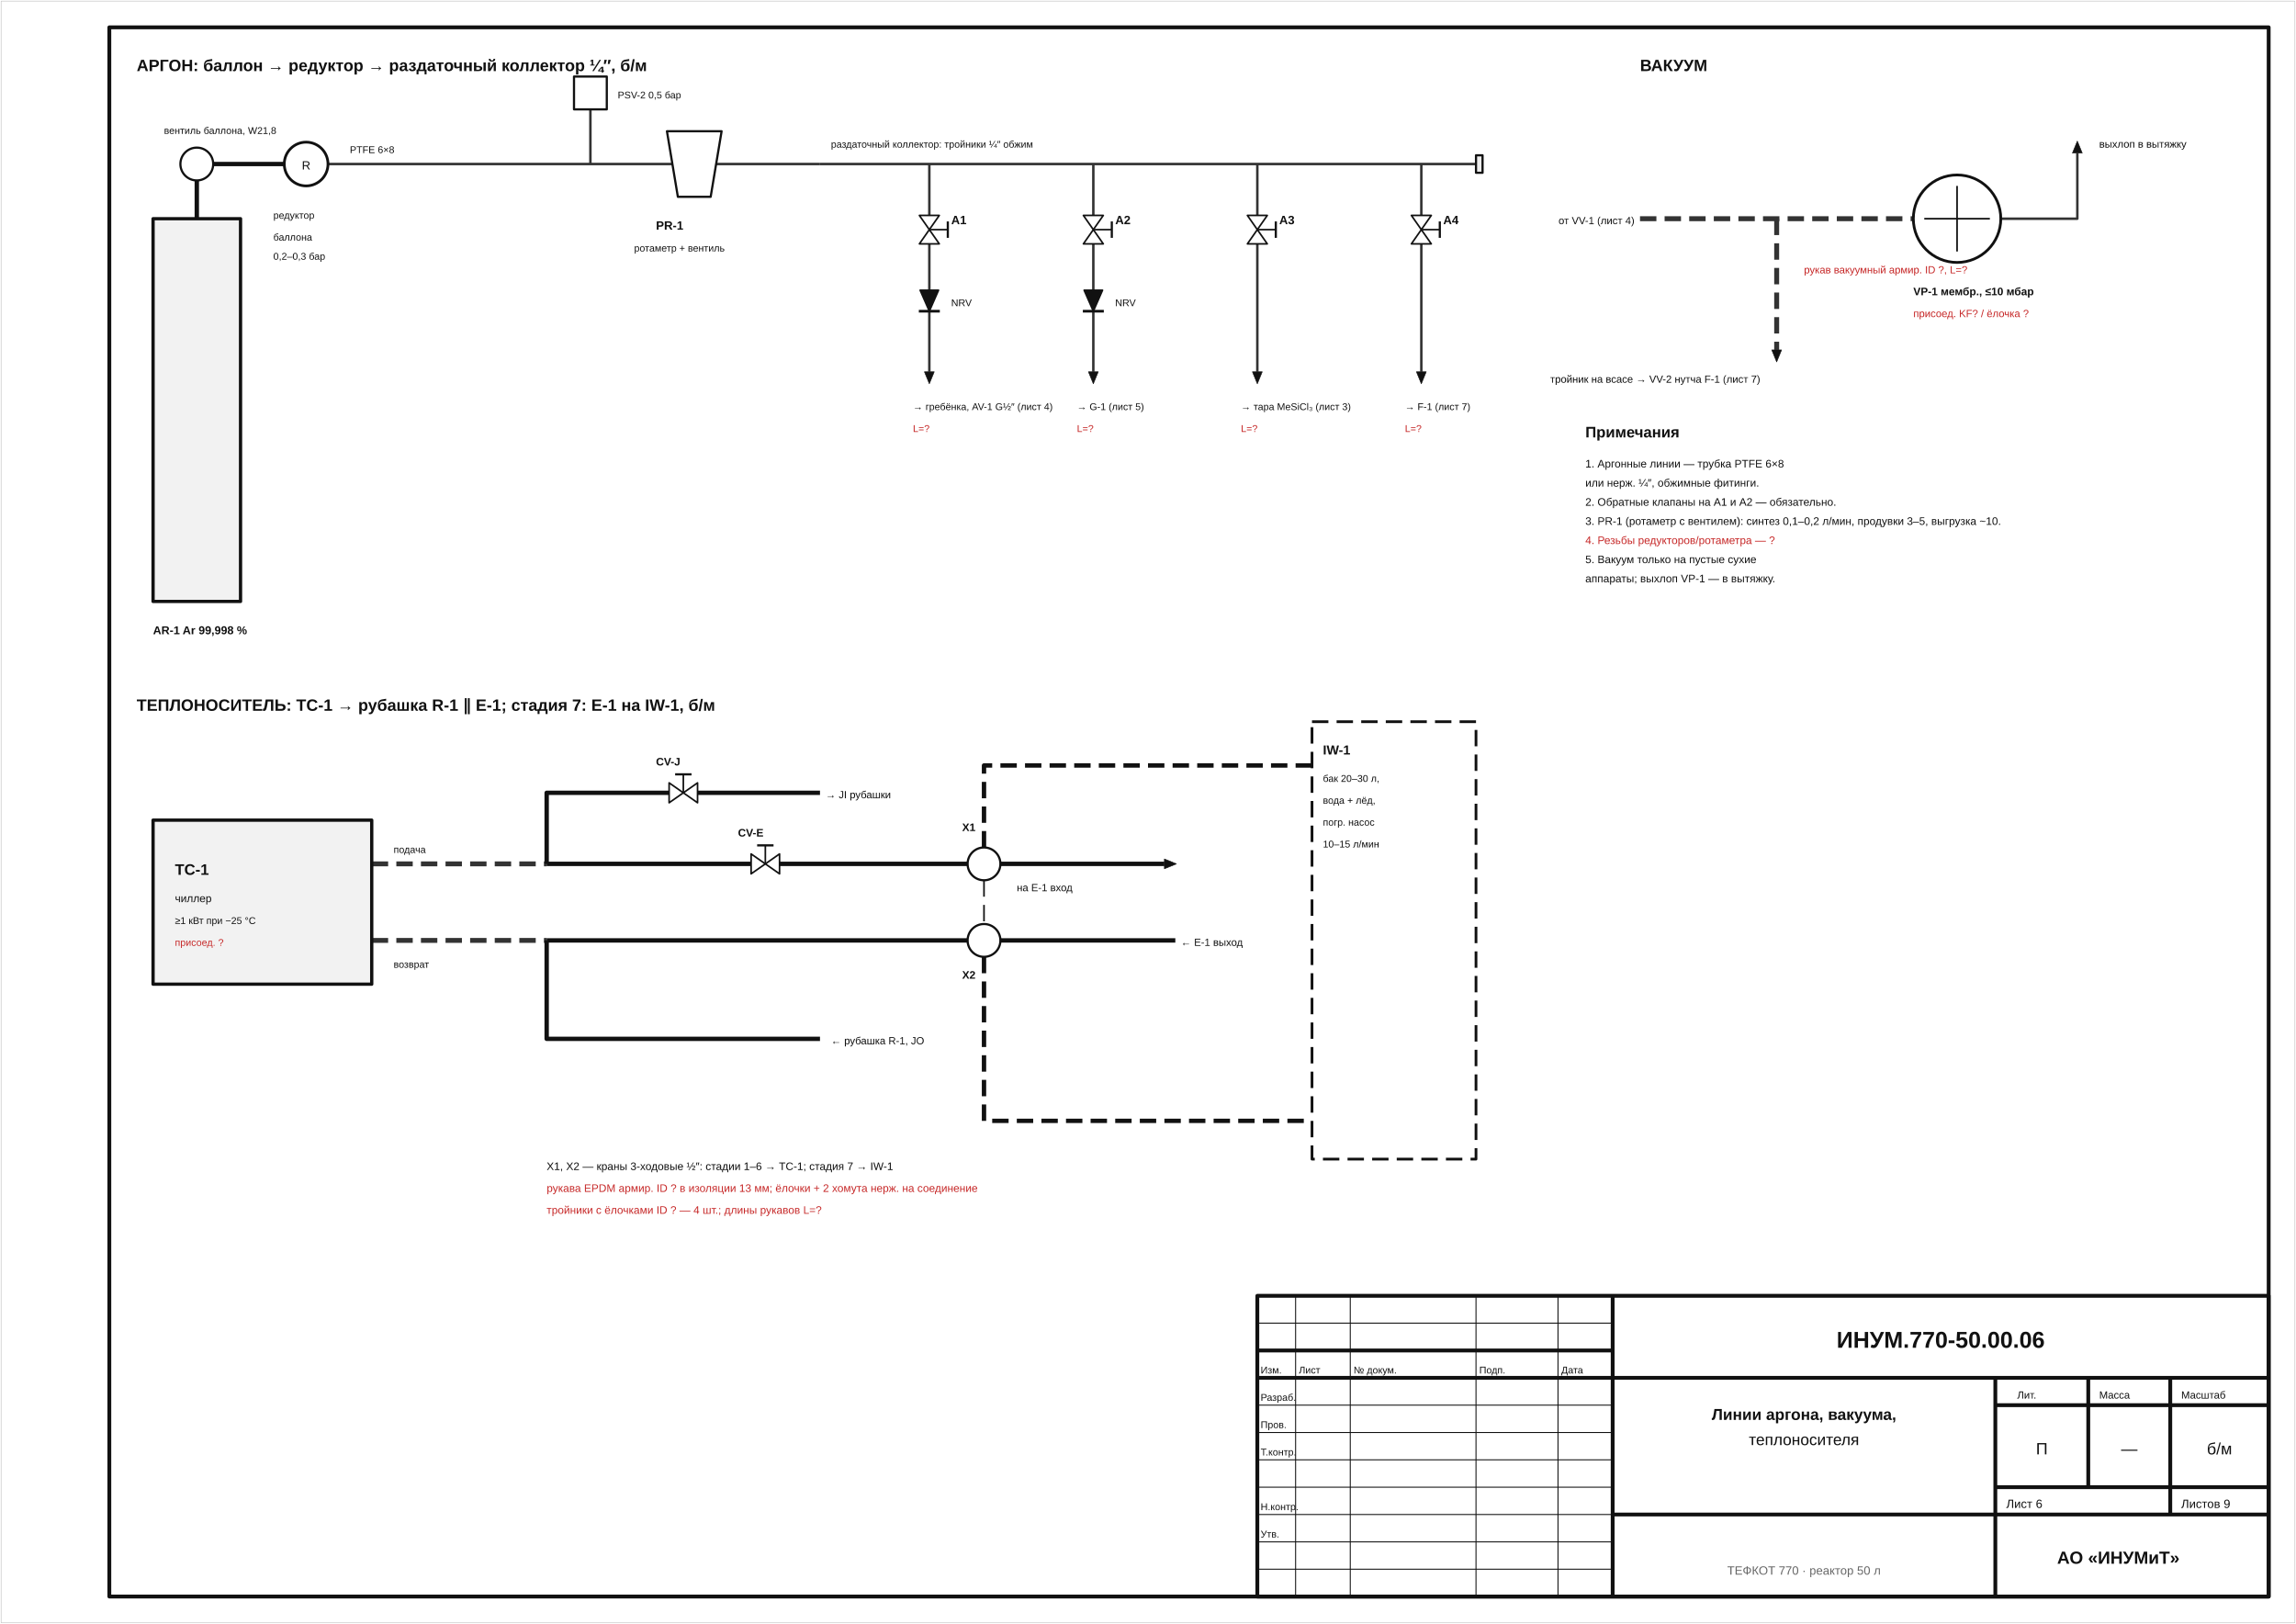
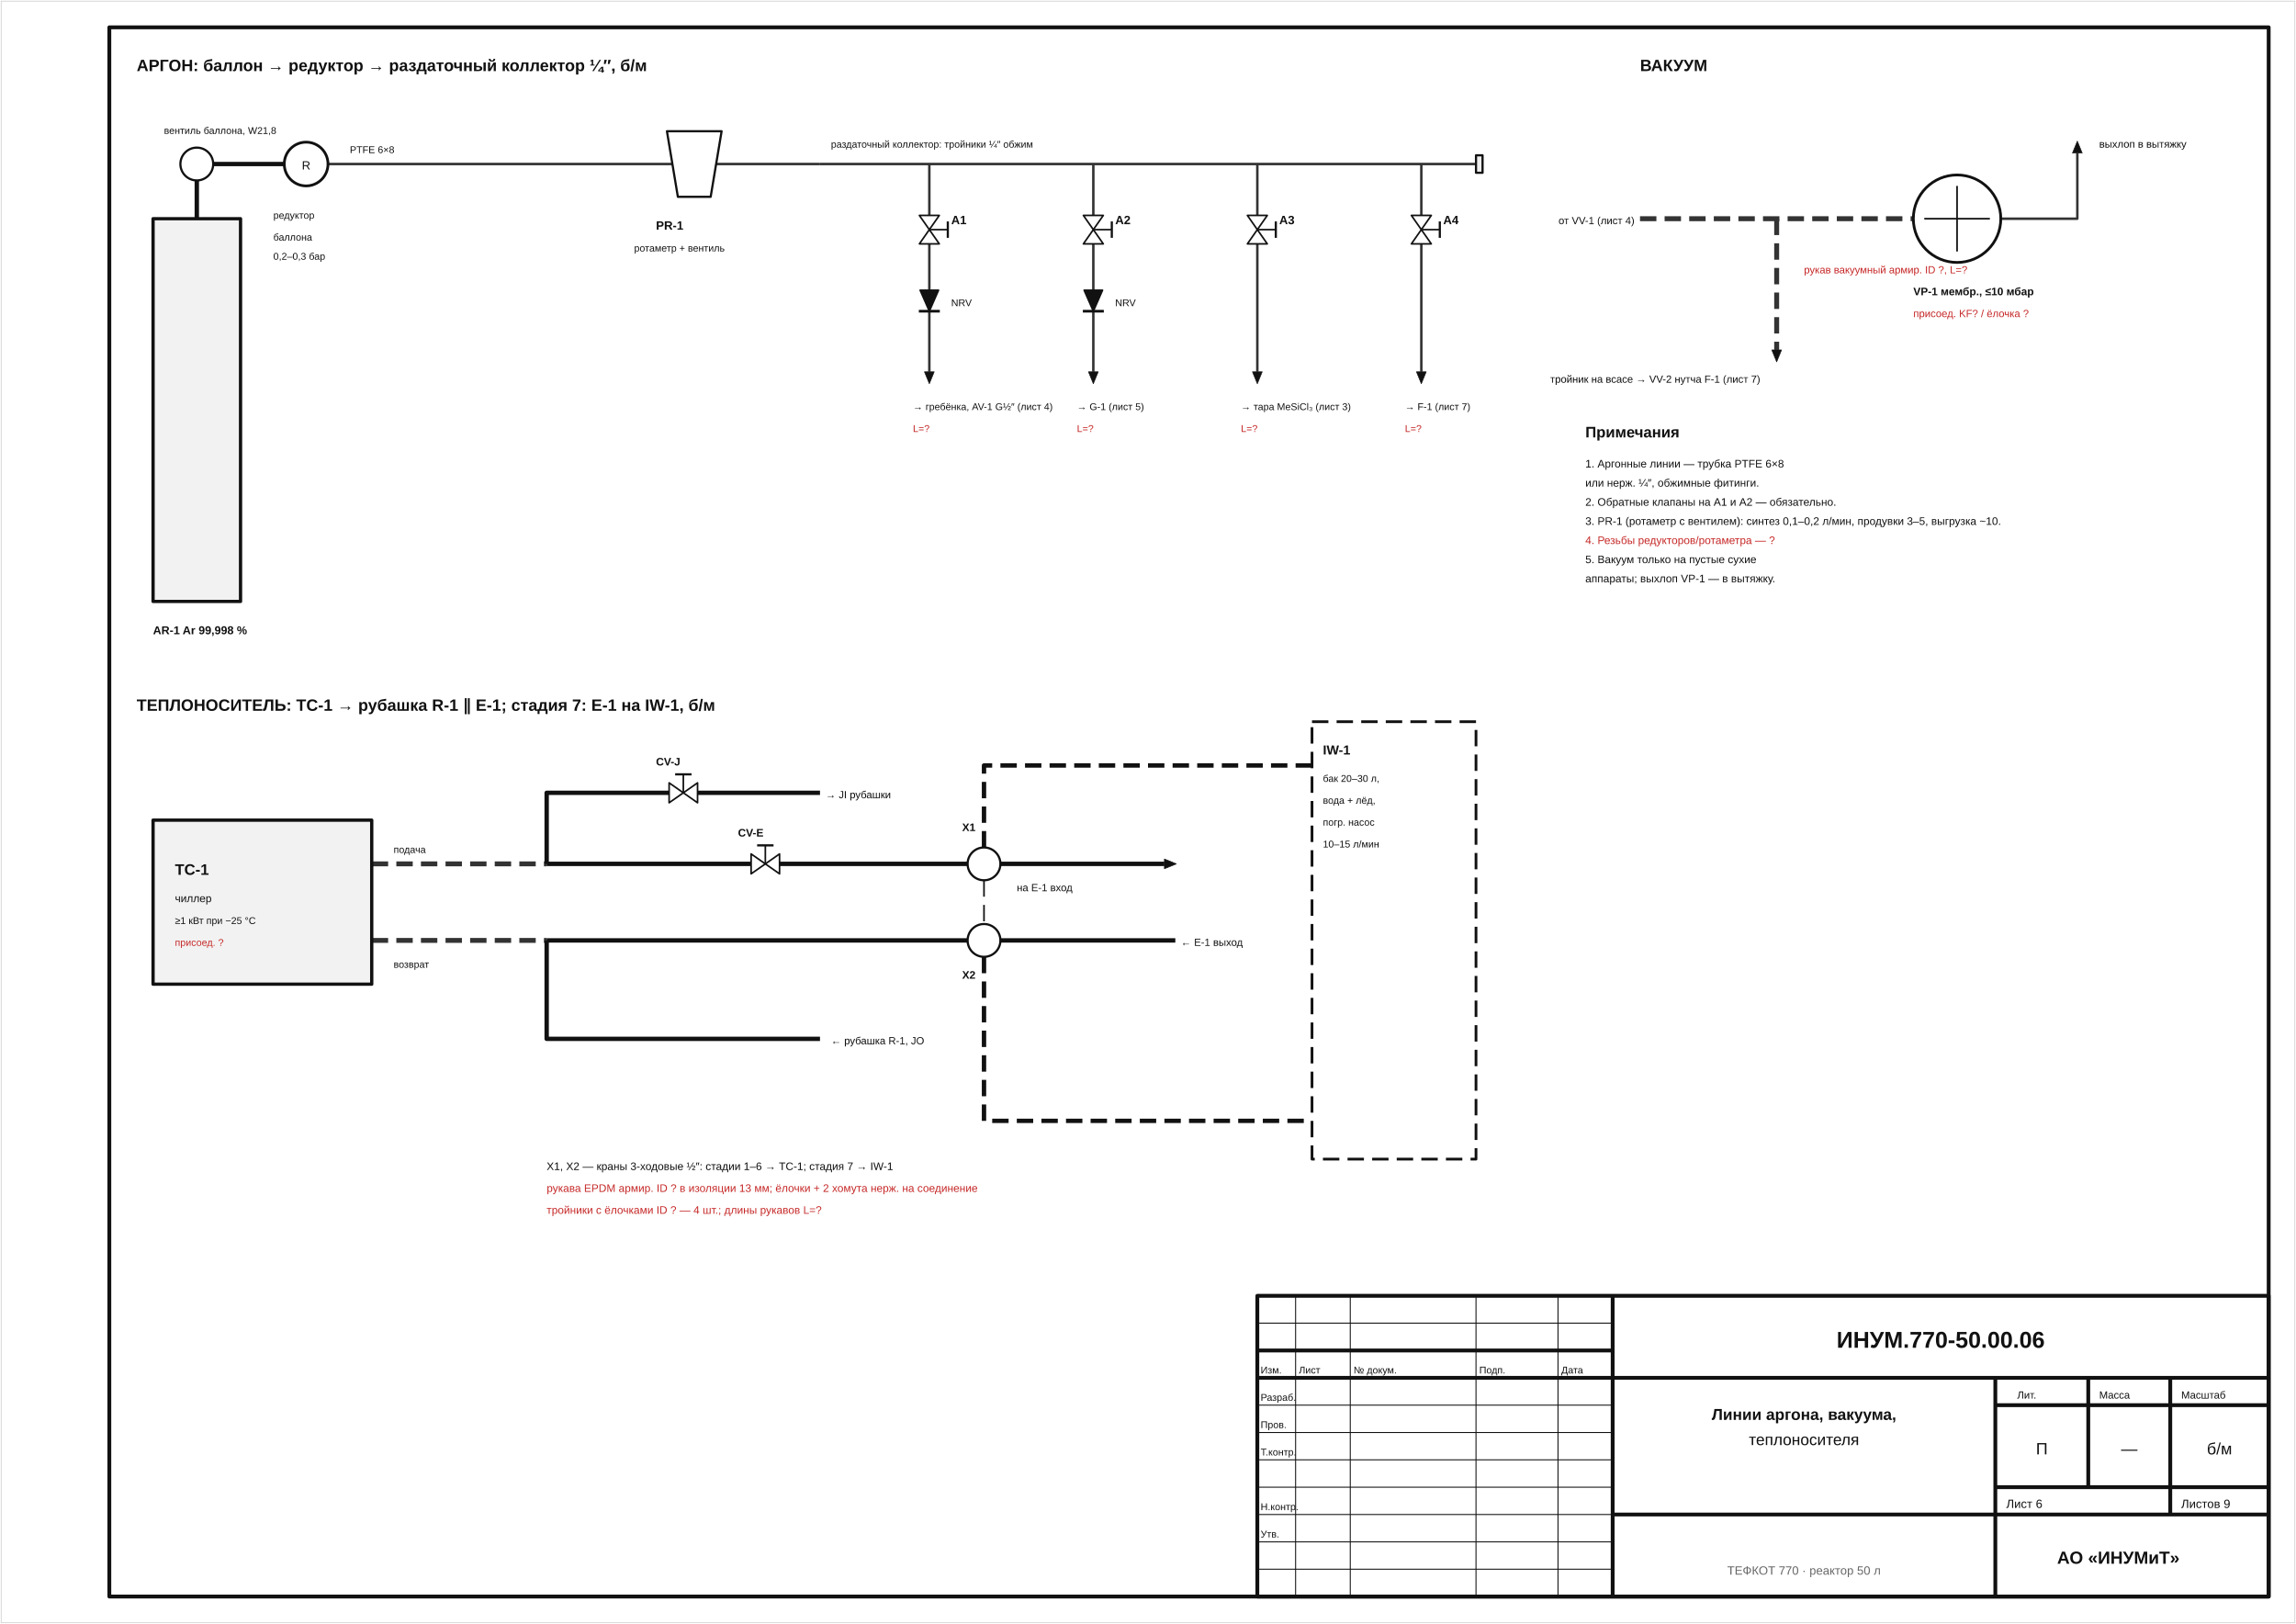
<svg xmlns="http://www.w3.org/2000/svg" viewBox="0 0 420.0 297.0" width="420.0mm" height="297.0mm" font-family="Arial, 'Liberation Sans', sans-serif">
  <rect width="100%" height="100%" fill="#fff" />
  <path d="M230.00,247.00 L295.00,247.00" fill="none" stroke="#111111" stroke-width="0.7" stroke-linejoin="round" />
  <path d="M230.00,252.00 L295.00,252.00" fill="none" stroke="#111111" stroke-width="0.7" stroke-linejoin="round" />
  <path d="M295.00,237.00 L295.00,292.00" fill="none" stroke="#111111" stroke-width="0.7" stroke-linejoin="round" />
  <path d="M295.00,252.00 L415.00,252.00" fill="none" stroke="#111111" stroke-width="0.7" stroke-linejoin="round" />
  <path d="M365.00,252.00 L365.00,292.00" fill="none" stroke="#111111" stroke-width="0.7" stroke-linejoin="round" />
  <path d="M295.00,277.00 L415.00,277.00" fill="none" stroke="#111111" stroke-width="0.7" stroke-linejoin="round" />
  <path d="M365.00,257.00 L415.00,257.00" fill="none" stroke="#111111" stroke-width="0.7" stroke-linejoin="round" />
  <path d="M365.00,272.00 L415.00,272.00" fill="none" stroke="#111111" stroke-width="0.7" stroke-linejoin="round" />
  <path d="M382.00,252.00 L382.00,272.00" fill="none" stroke="#111111" stroke-width="0.7" stroke-linejoin="round" />
  <path d="M397.00,252.00 L397.00,272.00" fill="none" stroke="#111111" stroke-width="0.7" stroke-linejoin="round" />
  <path d="M397.00,272.00 L397.00,277.00" fill="none" stroke="#111111" stroke-width="0.7" stroke-linejoin="round" />
  <path d="M36.00,40.00 L36.00,33.00" fill="none" stroke="#111111" stroke-width="0.8" stroke-linejoin="round" />
  <path d="M39.00,30.00 L52.00,30.00" fill="none" stroke="#111111" stroke-width="0.8" stroke-linejoin="round" />
  <path d="M60.00,30.00 L150.00,30.00" fill="none" stroke="#333333" stroke-width="0.45" stroke-linejoin="round" />
-   <path d="M108.00,30.00 L108.00,20.00" fill="none" stroke="#333333" stroke-width="0.45" stroke-linejoin="round" />
  <path d="M150.00,30.00 L270.00,30.00" fill="none" stroke="#333333" stroke-width="0.45" stroke-linejoin="round" />
  <path d="M170.00,30.00 L170.00,39.40" fill="none" stroke="#333333" stroke-width="0.45" stroke-linejoin="round" />
  <path d="M170.00,44.60 L170.00,53.08" fill="none" stroke="#333333" stroke-width="0.45" stroke-linejoin="round" />
  <path d="M170.00,56.92 L170.00,68.00" fill="none" stroke="#333333" stroke-width="0.45" stroke-linejoin="round" />
  <path d="M200.00,30.00 L200.00,39.40" fill="none" stroke="#333333" stroke-width="0.45" stroke-linejoin="round" />
  <path d="M200.00,44.60 L200.00,53.08" fill="none" stroke="#333333" stroke-width="0.45" stroke-linejoin="round" />
  <path d="M200.00,56.92 L200.00,68.00" fill="none" stroke="#333333" stroke-width="0.45" stroke-linejoin="round" />
  <path d="M230.00,30.00 L230.00,39.40" fill="none" stroke="#333333" stroke-width="0.45" stroke-linejoin="round" />
  <path d="M230.00,44.60 L230.00,68.00" fill="none" stroke="#333333" stroke-width="0.45" stroke-linejoin="round" />
  <path d="M260.00,30.00 L260.00,39.40" fill="none" stroke="#333333" stroke-width="0.45" stroke-linejoin="round" />
  <path d="M260.00,44.60 L260.00,68.00" fill="none" stroke="#333333" stroke-width="0.45" stroke-linejoin="round" />
  <path d="M300.00,40.00 L350.00,40.00" fill="none" stroke="#333333" stroke-width="0.9" stroke-dasharray="3 1.5" stroke-linejoin="round" />
  <path d="M325.00,40.00 L325.00,64.00" fill="none" stroke="#333333" stroke-width="0.9" stroke-dasharray="3 1.5" stroke-linejoin="round" />
  <path d="M366.00,40.00 L380.00,40.00 L380.00,28.00" fill="none" stroke="#333333" stroke-width="0.45" stroke-linejoin="round" />
  <path d="M68.00,158.00 L100.00,158.00" fill="none" stroke="#333333" stroke-width="0.9" stroke-dasharray="3 1.5" stroke-linejoin="round" />
  <path d="M68.00,172.00 L100.00,172.00" fill="none" stroke="#333333" stroke-width="0.9" stroke-dasharray="3 1.5" stroke-linejoin="round" />
  <path d="M100.00,158.00 L100.00,145.00 L122.40,145.00" fill="none" stroke="#111111" stroke-width="0.8" stroke-linejoin="round" />
  <path d="M127.60,145.00 L150.00,145.00" fill="none" stroke="#111111" stroke-width="0.8" stroke-linejoin="round" />
  <path d="M100.00,158.00 L137.40,158.00" fill="none" stroke="#111111" stroke-width="0.8" stroke-linejoin="round" />
  <path d="M142.60,158.00 L177.00,158.00" fill="none" stroke="#111111" stroke-width="0.8" stroke-linejoin="round" />
  <path d="M183.00,158.00 L213.00,158.00" fill="none" stroke="#111111" stroke-width="0.8" stroke-linejoin="round" />
  <path d="M100.00,172.00 L100.00,190.00 L150.00,190.00" fill="none" stroke="#111111" stroke-width="0.8" stroke-linejoin="round" />
  <path d="M100.00,172.00 L177.00,172.00" fill="none" stroke="#111111" stroke-width="0.8" stroke-linejoin="round" />
  <path d="M183.00,172.00 L215.00,172.00" fill="none" stroke="#111111" stroke-width="0.8" stroke-linejoin="round" />
  <path d="M180.00,155.00 L180.00,140.00 L240.00,140.00" fill="none" stroke="#111111" stroke-width="0.8" stroke-dasharray="3 1.5" stroke-linejoin="round" />
  <path d="M180.00,175.00 L180.00,205.00 L240.00,205.00" fill="none" stroke="#111111" stroke-width="0.8" stroke-dasharray="3 1.5" stroke-linejoin="round" />
  <path d="M0.20,0.20 L419.80,0.20 L419.80,296.80 L0.20,296.80 Z" fill="none" stroke="#bbbbbb" stroke-width="0.1" stroke-linejoin="round" />
  <path d="M20.00,5.00 L415.00,5.00 L415.00,292.00 L20.00,292.00 Z" fill="none" stroke="#111111" stroke-width="0.7" stroke-linejoin="round" />
  <path d="M230.00,237.00 L415.00,237.00 L415.00,292.00 L230.00,292.00 Z" fill="none" stroke="#111111" stroke-width="0.7" stroke-linejoin="round" />
  <path d="M230.00,242.00 L295.00,242.00" fill="none" stroke="#111111" stroke-width="0.18" stroke-linejoin="round" />
  <path d="M230.00,257.00 L295.00,257.00" fill="none" stroke="#111111" stroke-width="0.18" stroke-linejoin="round" />
  <path d="M230.00,262.00 L295.00,262.00" fill="none" stroke="#111111" stroke-width="0.18" stroke-linejoin="round" />
  <path d="M230.00,267.00 L295.00,267.00" fill="none" stroke="#111111" stroke-width="0.18" stroke-linejoin="round" />
  <path d="M230.00,272.00 L295.00,272.00" fill="none" stroke="#111111" stroke-width="0.18" stroke-linejoin="round" />
  <path d="M230.00,277.00 L295.00,277.00" fill="none" stroke="#111111" stroke-width="0.18" stroke-linejoin="round" />
  <path d="M230.00,282.00 L295.00,282.00" fill="none" stroke="#111111" stroke-width="0.18" stroke-linejoin="round" />
  <path d="M230.00,287.00 L295.00,287.00" fill="none" stroke="#111111" stroke-width="0.18" stroke-linejoin="round" />
  <path d="M237.00,237.00 L237.00,292.00" fill="none" stroke="#111111" stroke-width="0.18" stroke-linejoin="round" />
  <path d="M247.00,237.00 L247.00,292.00" fill="none" stroke="#111111" stroke-width="0.18" stroke-linejoin="round" />
  <path d="M270.00,237.00 L270.00,292.00" fill="none" stroke="#111111" stroke-width="0.18" stroke-linejoin="round" />
  <path d="M285.00,237.00 L285.00,292.00" fill="none" stroke="#111111" stroke-width="0.18" stroke-linejoin="round" />
  <text x="230.60" y="251.20" font-size="1.8" text-anchor="start" fill="#111111">Изм.</text>
  <text x="237.60" y="251.20" font-size="1.8" text-anchor="start" fill="#111111">Лист</text>
  <text x="247.60" y="251.20" font-size="1.8" text-anchor="start" fill="#111111">№ докум.</text>
  <text x="270.60" y="251.20" font-size="1.8" text-anchor="start" fill="#111111">Подп.</text>
  <text x="285.60" y="251.20" font-size="1.8" text-anchor="start" fill="#111111">Дата</text>
  <text x="230.60" y="256.20" font-size="1.8" text-anchor="start" fill="#111111">Разраб.</text>
  <text x="230.60" y="261.20" font-size="1.8" text-anchor="start" fill="#111111">Пров.</text>
  <text x="230.60" y="266.20" font-size="1.8" text-anchor="start" fill="#111111">Т.контр.</text>
  <text x="230.60" y="276.20" font-size="1.8" text-anchor="start" fill="#111111">Н.контр.</text>
  <text x="230.60" y="281.20" font-size="1.8" text-anchor="start" fill="#111111">Утв.</text>
  <text x="248.60" y="256.20" font-size="1.8" text-anchor="start" fill="#111111" />
  <text x="355.00" y="246.50" font-size="4.2" text-anchor="middle" fill="#111111" font-weight="bold">ИНУМ.770-50.00.06</text>
  <text x="330.00" y="259.70" font-size="2.9" text-anchor="middle" fill="#111111" font-weight="bold">Линии аргона, вакуума,</text>
  <text x="330.00" y="264.30" font-size="2.9" text-anchor="middle" fill="#111111">теплоносителя</text>
  <text x="369.00" y="255.80" font-size="1.9" text-anchor="start" fill="#111111">Лит.</text>
  <text x="384.00" y="255.80" font-size="1.9" text-anchor="start" fill="#111111">Масса</text>
  <text x="399.00" y="255.80" font-size="1.9" text-anchor="start" fill="#111111">Масштаб</text>
  <text x="373.50" y="266.00" font-size="3" text-anchor="middle" fill="#111111">П</text>
  <text x="389.50" y="266.00" font-size="3" text-anchor="middle" fill="#111111">—</text>
  <text x="406.00" y="266.00" font-size="3" text-anchor="middle" fill="#111111">б/м</text>
  <text x="367.00" y="275.80" font-size="2.2" text-anchor="start" fill="#111111">Лист 6</text>
  <text x="399.00" y="275.80" font-size="2.2" text-anchor="start" fill="#111111">Листов 9</text>
  <text x="387.50" y="286.00" font-size="3.2" text-anchor="middle" fill="#111111" font-weight="bold">АО «ИНУМиТ»</text>
  <text x="330.00" y="288.00" font-size="2.2" text-anchor="middle" fill="#666666">ТЕФКОТ 770 · реактор 50 л</text>
  <text x="25.00" y="13.00" font-size="3.0" text-anchor="start" fill="#111111" font-weight="bold">АРГОН: баллон → редуктор → раздаточный коллектор ¼″, б/м</text>
  <path d="M28.00,40.00 L44.00,40.00 L44.00,110.00 L28.00,110.00 Z" fill="#f2f2f2" stroke="#111111" stroke-width="0.6" stroke-linejoin="round" />
  <text x="28.00" y="116.00" font-size="2.1" text-anchor="start" fill="#111111" font-weight="bold">AR-1 Ar 99,998 %</text>
  <circle cx="36.00" cy="30.00" r="3.00" fill="#ffffff" stroke="#111111" stroke-width="0.4" />
  <text x="30.00" y="24.50" font-size="1.8" text-anchor="start" fill="#111111">вентиль баллона, W21,8</text>
  <circle cx="56.00" cy="30.00" r="4.00" fill="#ffffff" stroke="#111111" stroke-width="0.5" />
  <text x="56.00" y="31.00" font-size="2.2" text-anchor="middle" fill="#111111">R</text>
  <text x="50.00" y="40.00" font-size="1.8" text-anchor="start" fill="#111111">редуктор</text>
  <text x="50.00" y="44.00" font-size="1.8" text-anchor="start" fill="#111111">баллона</text>
  <text x="50.00" y="47.50" font-size="1.8" text-anchor="start" fill="#111111">0,2–0,3 бар</text>
  <text x="64.00" y="28.00" font-size="1.8" text-anchor="start" fill="#111111">PTFE 6×8</text>
-   <path d="M105.00,14.00 L111.00,14.00 L111.00,20.00 L105.00,20.00 Z" fill="#ffffff" stroke="#111111" stroke-width="0.4" stroke-linejoin="round" />
-   <text x="113.00" y="18.00" font-size="1.8" text-anchor="start" fill="#111111">PSV-2 0,5 бар</text>
  <path d="M122.00,24.00 L132.00,24.00 L130.00,36.00 L124.00,36.00 Z" fill="#ffffff" stroke="#111111" stroke-width="0.4" stroke-linejoin="round" />
  <text x="120.00" y="42.00" font-size="2.2" text-anchor="start" fill="#111111" font-weight="bold">PR-1</text>
  <text x="116.00" y="46.00" font-size="1.8" text-anchor="start" fill="#111111">ротаметр + вентиль</text>
  <path d="M270.00,28.40 L271.20,28.40 L271.20,31.60 L270.00,31.60 Z" fill="#eeeeee" stroke="#111111" stroke-width="0.4" stroke-linejoin="round" />
  <text x="152.00" y="27.00" font-size="1.8" text-anchor="start" fill="#111111">раздаточный коллектор: тройники ¼″ обжим</text>
  <path d="M170.00,70.20 L169.10,68.00 L170.90,68.00 Z" fill="#111111" stroke="#111111" stroke-width="0.1" stroke-linejoin="round" />
  <path d="M168.18,39.40 L171.82,44.60 L168.18,44.60 L171.82,39.40 Z" fill="#ffffff" stroke="#111111" stroke-width="0.3" stroke-linejoin="round" />
  <path d="M170.00,42.00 L173.38,42.00" fill="none" stroke="#111111" stroke-width="0.3" stroke-linejoin="round" />
  <path d="M173.38,40.50 L173.38,43.50" fill="none" stroke="#111111" stroke-width="0.4" stroke-linejoin="round" />
  <text x="174.00" y="41.00" font-size="2.2" text-anchor="start" fill="#111111" font-weight="bold">A1</text>
  <path d="M170.00,56.92 L168.32,53.08 L171.68,53.08 Z" fill="#111111" stroke="#111111" stroke-width="0.3" stroke-linejoin="round" />
  <path d="M168.08,56.92 L171.92,56.92" fill="none" stroke="#111111" stroke-width="0.5" stroke-linejoin="round" />
  <text x="174.00" y="56.00" font-size="1.8" text-anchor="start" fill="#111111">NRV</text>
  <text x="167.00" y="75.00" font-size="1.8" text-anchor="start" fill="#111111">→ гребёнка, AV-1 G½″ (лист 4)</text>
  <text x="167.00" y="79.00" font-size="1.8" text-anchor="start" fill="#c62828">L=?</text>
  <path d="M200.00,70.20 L199.10,68.00 L200.90,68.00 Z" fill="#111111" stroke="#111111" stroke-width="0.1" stroke-linejoin="round" />
  <path d="M198.18,39.40 L201.82,44.60 L198.18,44.60 L201.82,39.40 Z" fill="#ffffff" stroke="#111111" stroke-width="0.3" stroke-linejoin="round" />
  <path d="M200.00,42.00 L203.38,42.00" fill="none" stroke="#111111" stroke-width="0.3" stroke-linejoin="round" />
  <path d="M203.38,40.50 L203.38,43.50" fill="none" stroke="#111111" stroke-width="0.4" stroke-linejoin="round" />
  <text x="204.00" y="41.00" font-size="2.2" text-anchor="start" fill="#111111" font-weight="bold">A2</text>
  <path d="M200.00,56.92 L198.32,53.08 L201.68,53.08 Z" fill="#111111" stroke="#111111" stroke-width="0.3" stroke-linejoin="round" />
  <path d="M198.08,56.92 L201.92,56.92" fill="none" stroke="#111111" stroke-width="0.5" stroke-linejoin="round" />
  <text x="204.00" y="56.00" font-size="1.8" text-anchor="start" fill="#111111">NRV</text>
  <text x="197.00" y="75.00" font-size="1.8" text-anchor="start" fill="#111111">→ G-1 (лист 5)</text>
  <text x="197.00" y="79.00" font-size="1.8" text-anchor="start" fill="#c62828">L=?</text>
  <path d="M230.00,70.20 L229.10,68.00 L230.90,68.00 Z" fill="#111111" stroke="#111111" stroke-width="0.1" stroke-linejoin="round" />
  <path d="M228.18,39.40 L231.82,44.60 L228.18,44.60 L231.82,39.40 Z" fill="#ffffff" stroke="#111111" stroke-width="0.3" stroke-linejoin="round" />
  <path d="M230.00,42.00 L233.38,42.00" fill="none" stroke="#111111" stroke-width="0.3" stroke-linejoin="round" />
  <path d="M233.38,40.50 L233.38,43.50" fill="none" stroke="#111111" stroke-width="0.4" stroke-linejoin="round" />
  <text x="234.00" y="41.00" font-size="2.2" text-anchor="start" fill="#111111" font-weight="bold">A3</text>
  <text x="227.00" y="75.00" font-size="1.8" text-anchor="start" fill="#111111">→ тара MeSiCl₃ (лист 3)</text>
  <text x="227.00" y="79.00" font-size="1.8" text-anchor="start" fill="#c62828">L=?</text>
  <path d="M260.00,70.20 L259.10,68.00 L260.90,68.00 Z" fill="#111111" stroke="#111111" stroke-width="0.1" stroke-linejoin="round" />
  <path d="M258.18,39.40 L261.82,44.60 L258.18,44.60 L261.82,39.40 Z" fill="#ffffff" stroke="#111111" stroke-width="0.3" stroke-linejoin="round" />
  <path d="M260.00,42.00 L263.38,42.00" fill="none" stroke="#111111" stroke-width="0.3" stroke-linejoin="round" />
  <path d="M263.38,40.50 L263.38,43.50" fill="none" stroke="#111111" stroke-width="0.4" stroke-linejoin="round" />
  <text x="264.00" y="41.00" font-size="2.2" text-anchor="start" fill="#111111" font-weight="bold">A4</text>
  <text x="257.00" y="75.00" font-size="1.8" text-anchor="start" fill="#111111">→ F-1 (лист 7)</text>
  <text x="257.00" y="79.00" font-size="1.8" text-anchor="start" fill="#c62828">L=?</text>
  <text x="300.00" y="13.00" font-size="3.0" text-anchor="start" fill="#111111" font-weight="bold">ВАКУУМ</text>
  <text x="299.00" y="41.00" font-size="1.9" text-anchor="end" fill="#111111">от VV-1 (лист 4)</text>
  <path d="M325.00,66.20 L324.10,64.00 L325.90,64.00 Z" fill="#111111" stroke="#111111" stroke-width="0.1" stroke-linejoin="round" />
  <text x="322.00" y="70.00" font-size="1.9" text-anchor="end" fill="#111111">тройник на всасе → VV-2 нутча F-1 (лист 7)</text>
  <circle cx="358.00" cy="40.00" r="8.00" fill="#ffffff" stroke="#111111" stroke-width="0.5" />
  <path d="M352.00,40.00 L364.00,40.00" fill="none" stroke="#111111" stroke-width="0.3" stroke-linejoin="round" />
  <path d="M358.00,34.00 L358.00,46.00" fill="none" stroke="#111111" stroke-width="0.3" stroke-linejoin="round" />
  <text x="350.00" y="54.00" font-size="2.0" text-anchor="start" fill="#111111" font-weight="bold">VP-1 мембр., ≤10 мбар</text>
  <text x="350.00" y="58.00" font-size="1.9" text-anchor="start" fill="#c62828">присоед. KF? / ёлочка ?</text>
  <path d="M380.00,25.80 L380.90,28.00 L379.10,28.00 Z" fill="#111111" stroke="#111111" stroke-width="0.1" stroke-linejoin="round" />
  <text x="384.00" y="27.00" font-size="1.9" text-anchor="start" fill="#111111">выхлоп в вытяжку</text>
  <text x="330.00" y="50.00" font-size="1.9" text-anchor="start" fill="#c62828">рукав вакуумный армир. ID ?, L=?</text>
  <text x="25.00" y="130.00" font-size="3.0" text-anchor="start" fill="#111111" font-weight="bold">ТЕПЛОНОСИТЕЛЬ: TC-1 → рубашка R-1 ∥ E-1; стадия 7: E-1 на IW-1, б/м</text>
  <path d="M28.00,150.00 L68.00,150.00 L68.00,180.00 L28.00,180.00 Z" fill="#f2f2f2" stroke="#111111" stroke-width="0.6" stroke-linejoin="round" />
  <text x="32.00" y="160.00" font-size="2.8" text-anchor="start" fill="#111111" font-weight="bold">TC-1</text>
  <text x="32.00" y="165.00" font-size="2.0" text-anchor="start" fill="#111111">чиллер</text>
  <text x="32.00" y="169.00" font-size="1.8" text-anchor="start" fill="#111111">≥1 кВт при −25 °C</text>
  <text x="32.00" y="173.00" font-size="1.8" text-anchor="start" fill="#c62828">присоед. ?</text>
  <text x="72.00" y="156.00" font-size="1.8" text-anchor="start" fill="#111111">подача</text>
  <text x="72.00" y="177.00" font-size="1.8" text-anchor="start" fill="#111111">возврат</text>
  <path d="M122.40,143.18 L127.60,146.82 L127.60,143.18 L122.40,146.82 Z" fill="#ffffff" stroke="#111111" stroke-width="0.3" stroke-linejoin="round" />
  <path d="M125.00,145.00 L125.00,141.62" fill="none" stroke="#111111" stroke-width="0.3" stroke-linejoin="round" />
  <path d="M123.50,141.62 L126.50,141.62" fill="none" stroke="#111111" stroke-width="0.4" stroke-linejoin="round" />
  <text x="120.00" y="140.00" font-size="2.0" text-anchor="start" fill="#111111" font-weight="bold">CV-J</text>
  <text x="151.00" y="146.00" font-size="1.9" text-anchor="start" fill="#111111">→ JI рубашки</text>
  <path d="M137.40,156.18 L142.60,159.82 L142.60,156.18 L137.40,159.82 Z" fill="#ffffff" stroke="#111111" stroke-width="0.3" stroke-linejoin="round" />
  <path d="M140.00,158.00 L140.00,154.62" fill="none" stroke="#111111" stroke-width="0.3" stroke-linejoin="round" />
  <path d="M138.50,154.62 L141.50,154.62" fill="none" stroke="#111111" stroke-width="0.4" stroke-linejoin="round" />
  <text x="135.00" y="153.00" font-size="2.0" text-anchor="start" fill="#111111" font-weight="bold">CV-E</text>
  <circle cx="180.00" cy="158.00" r="3.00" fill="#ffffff" stroke="#111111" stroke-width="0.4" />
  <text x="176.00" y="152.00" font-size="2.0" text-anchor="start" fill="#111111" font-weight="bold">X1</text>
  <path d="M215.20,158.00 L213.00,158.90 L213.00,157.10 Z" fill="#111111" stroke="#111111" stroke-width="0.1" stroke-linejoin="round" />
  <text x="186.00" y="163.00" font-size="1.9" text-anchor="start" fill="#111111">на E-1 вход</text>
  <text x="152.00" y="191.00" font-size="1.9" text-anchor="start" fill="#111111">← рубашка R-1, JO</text>
  <circle cx="180.00" cy="172.00" r="3.00" fill="#ffffff" stroke="#111111" stroke-width="0.4" />
  <text x="176.00" y="179.00" font-size="2.0" text-anchor="start" fill="#111111" font-weight="bold">X2</text>
  <text x="216.00" y="173.00" font-size="1.9" text-anchor="start" fill="#111111">← E-1 выход</text>
  <path d="M180.00,161.00 L180.00,169.00" fill="none" stroke="#111111" stroke-width="0.3" stroke-dasharray="3 1.5" stroke-linejoin="round" />
  <path d="M240.00,132.00 L270.00,132.00 L270.00,212.00 L240.00,212.00 Z" fill="none" stroke="#111111" stroke-width="0.5" stroke-dasharray="3 1.5" stroke-linejoin="round" />
  <text x="242.00" y="138.00" font-size="2.4" text-anchor="start" fill="#111111" font-weight="bold">IW-1</text>
  <text x="242.00" y="143.00" font-size="1.8" text-anchor="start" fill="#111111">бак 20–30 л,</text>
  <text x="242.00" y="147.00" font-size="1.8" text-anchor="start" fill="#111111">вода + лёд,</text>
  <text x="242.00" y="151.00" font-size="1.8" text-anchor="start" fill="#111111">погр. насос</text>
  <text x="242.00" y="155.00" font-size="1.8" text-anchor="start" fill="#111111">10–15 л/мин</text>
  <text x="100.00" y="214.00" font-size="2.0" text-anchor="start" fill="#111111">X1, X2 — краны 3-ходовые ½″: стадии 1–6 → TC-1; стадия 7 → IW-1</text>
  <text x="100.00" y="218.00" font-size="2.0" text-anchor="start" fill="#c62828">рукава EPDM армир. ID ? в изоляции 13 мм; ёлочки + 2 хомута нерж. на соединение</text>
  <text x="100.00" y="222.00" font-size="2.0" text-anchor="start" fill="#c62828">тройники с ёлочками ID ? — 4 шт.; длины рукавов L=?</text>
  <text x="290.00" y="80.00" font-size="2.8" text-anchor="start" fill="#111111" font-weight="bold">Примечания</text>
  <text x="290.00" y="85.50" font-size="2.0" text-anchor="start" fill="#111111">1. Аргонные линии — трубка PTFE 6×8</text>
  <text x="290.00" y="89.00" font-size="2.0" text-anchor="start" fill="#111111">   или нерж. ¼″, обжимные фитинги.</text>
  <text x="290.00" y="92.50" font-size="2.0" text-anchor="start" fill="#111111">2. Обратные клапаны на A1 и A2 — обязательно.</text>
  <text x="290.00" y="96.00" font-size="2.0" text-anchor="start" fill="#111111">3. PR-1 (ротаметр с вентилем): синтез 0,1–0,2 л/мин, продувки 3–5, выгрузка ~10.</text>
  <text x="290.00" y="99.50" font-size="2.0" text-anchor="start" fill="#c62828">4. Резьбы редукторов/ротаметра — ?</text>
  <text x="290.00" y="103.00" font-size="2.0" text-anchor="start" fill="#111111">5. Вакуум только на пустые сухие</text>
  <text x="290.00" y="106.50" font-size="2.0" text-anchor="start" fill="#111111">   аппараты; выхлоп VP-1 — в вытяжку.</text>
</svg>
